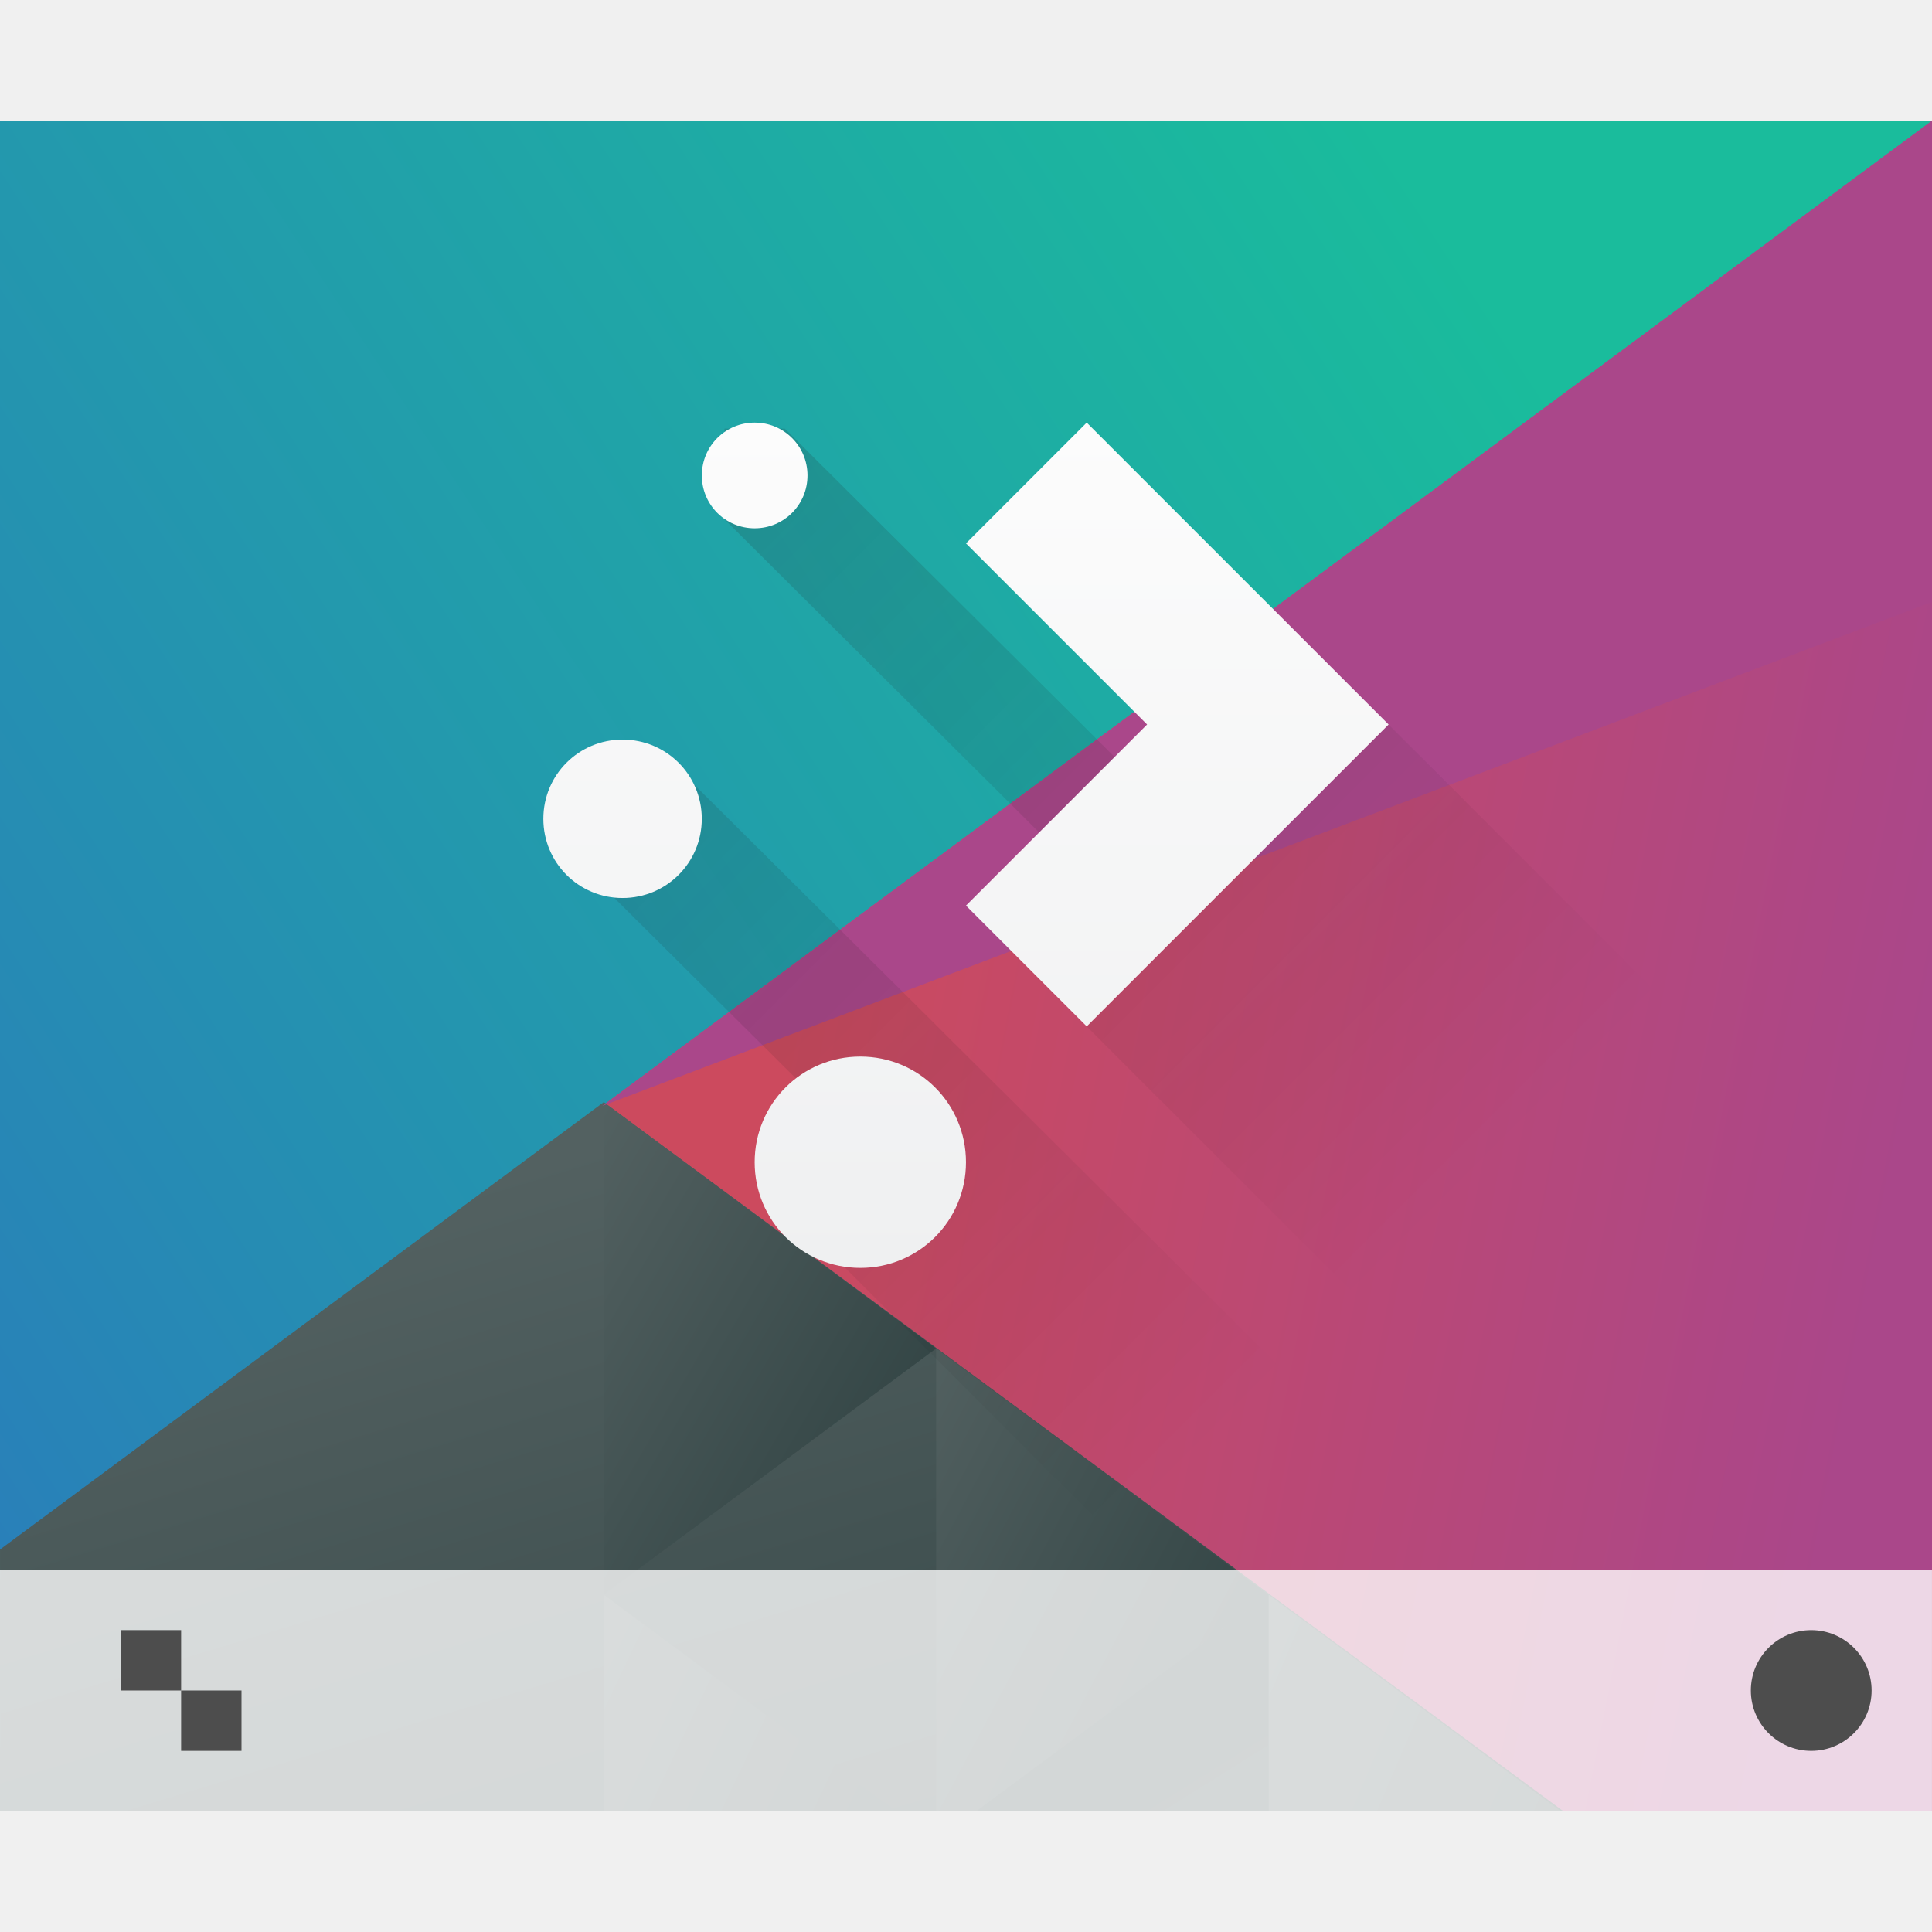
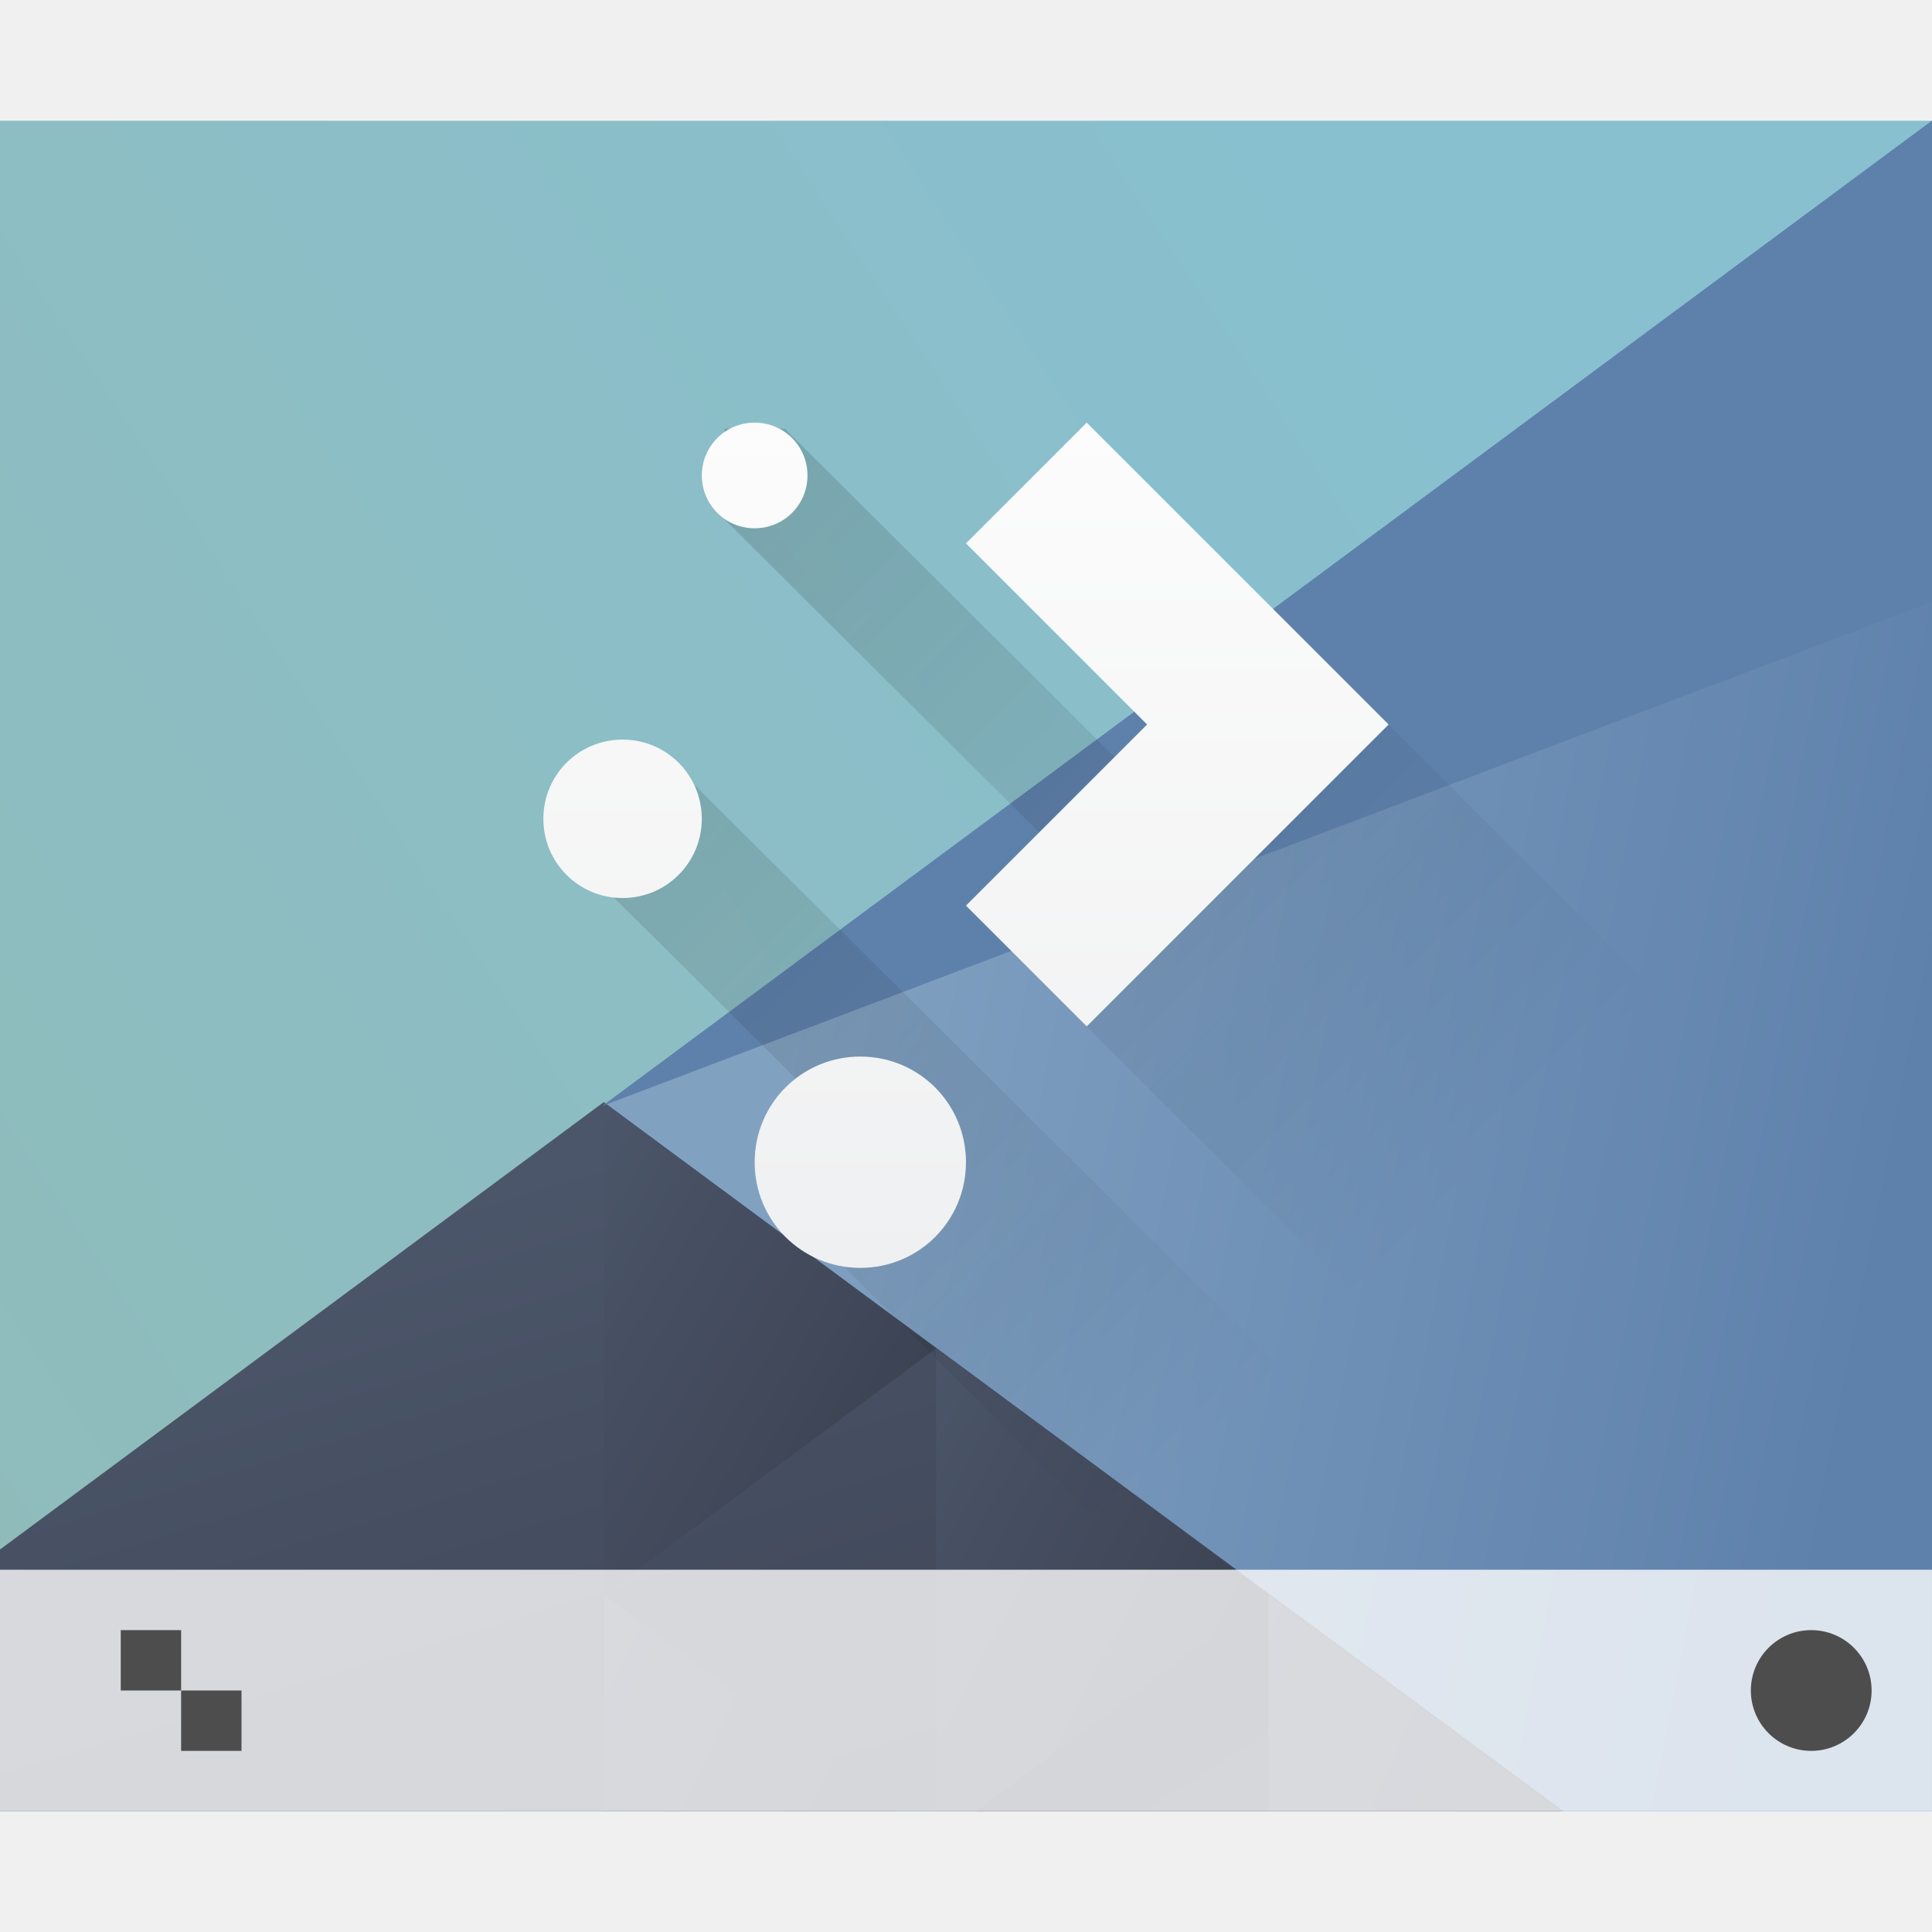
<svg xmlns="http://www.w3.org/2000/svg" xmlns:xlink="http://www.w3.org/1999/xlink" width="32" version="1.1" height="32">
  <defs id="defs5455">
    <linearGradient id="linearGradient4219">
      <stop style="stop-color:#eff0f1" id="stop4221" />
      <stop offset="1" style="stop-color:#fcfcfc" id="stop4223" />
    </linearGradient>
    <linearGradient xlink:href="#linearGradient4219" id="linearGradient5010" y1="536.798" y2="522.798" x2="0" gradientUnits="userSpaceOnUse" />
    <linearGradient xlink:href="#linearGradient4227-9" id="linearGradient5093" y1="7" x1="9" y2="21" x2="23" gradientUnits="userSpaceOnUse" gradientTransform="matrix(1 0 0 1 384.5714 515.798)" />
    <linearGradient id="linearGradient4227-9">
      <stop style="stop-color:#292c2f" id="stop4229-5" />
      <stop offset="1" style="stop-opacity:0" id="stop4231-6" />
    </linearGradient>
    <linearGradient xlink:href="#linearGradient4697" id="linearGradient4703" y1="503.079" x1="418.17" y2="531.458" x2="384.571" gradientUnits="userSpaceOnUse" gradientTransform="matrix(0.9166663 0 0 0.9166663 -340.5237 -455.8146)" />
    <linearGradient id="linearGradient4697">
-       <stop style="stop-color:#1abc9c" id="stop4699" />
-       <stop offset="1" style="stop-color:#2980b9" id="stop4701" />
+       <stop style="stop-color:#88c0d0" id="stop4699" />
+       <stop offset="1" style="stop-color:#8fbcbb" id="stop4701" />
    </linearGradient>
    <linearGradient xlink:href="#linearGradient4526" id="linearGradient4532" y1="521.633" x1="404.045" y2="528.35" x2="430.736" gradientUnits="userSpaceOnUse" gradientTransform="matrix(0.9166663 0 0 0.9166663 -340.5237 -455.8146)" />
    <linearGradient id="linearGradient4526">
-       <stop style="stop-color:#cc4a5e" id="stop4528" />
-       <stop offset="1" style="stop-color:#aa478a" id="stop4530" />
+       <stop style="stop-color:#81a1c1" id="stop4528" />
+       <stop offset="1" style="stop-color:#5e81ac" id="stop4530" />
    </linearGradient>
    <linearGradient xlink:href="#linearGradient4468" id="linearGradient4474" y1="542.224" x1="398.092" y2="524.9" x2="394.003" gradientUnits="userSpaceOnUse" gradientTransform="matrix(0.9166663 0 0 0.9166663 -340.5237 -455.8146)" />
    <linearGradient id="linearGradient4468">
-       <stop style="stop-color:#334545" id="stop4470" />
-       <stop offset="1" style="stop-color:#536161" id="stop4472" />
+       <stop style="stop-color:#3b4252" id="stop4470" />
+       <stop offset="1" style="stop-color:#4c566a" id="stop4472" />
    </linearGradient>
    <linearGradient xlink:href="#linearGradient4468" id="linearGradient4500" y1="568.798" x1="431.571" y2="562.798" x2="439.571" gradientUnits="userSpaceOnUse" gradientTransform="matrix(-1 0 0 1 839.1428 -40.00001)" />
    <linearGradient xlink:href="#linearGradient4468" id="linearGradient4498" y1="581.87" x1="406.537" y2="572.678" x2="423.32" gradientUnits="userSpaceOnUse" gradientTransform="matrix(-0.9166663 0 0 0.9166663 428.6903 -492.4813)" />
    <linearGradient xlink:href="#linearGradient4468" id="linearGradient4496" y1="572.334" x1="423.054" y2="566.766" x2="431.225" gradientUnits="userSpaceOnUse" gradientTransform="matrix(-0.9166663 0 0 0.9166663 448.6903 -492.4813)" />
    <linearGradient xlink:href="#linearGradient4468" id="linearGradient4492" y1="577.102" x1="431.313" y2="571.445" x2="440.632" gradientUnits="userSpaceOnUse" gradientTransform="matrix(-0.9166663 0 0 0.9166663 428.6903 -492.4813)" />
    <linearGradient xlink:href="#linearGradient4468" id="linearGradient4490" y1="577.362" x1="430.567" y2="591.328" x2="423.75" gradientUnits="userSpaceOnUse" gradientTransform="matrix(-0.9166663 0 0 0.9166663 428.6903 -492.4813)" />
  </defs>
  <g id="layer1" transform="matrix(1 0 0 1 -384.5714 -515.798)">
    <g id="g4578" transform="matrix(0.6666664 0 0 0.8555544 128.1906 86.77139)">
      <path style="fill:url(#linearGradient4703)" id="path4589" d="M 12,6 12,36 56,36 56,6 12,6 Z" transform="matrix(1.09091 0 0 1.09091 371.4805 497.2525)" />
      <path style="fill:url(#linearGradient4532);stroke-linecap:round;stroke-width:2" id="path4284" d="M 56,6 25.719,23.482 47.4,36 56,36 56,6 Z" transform="matrix(1.09091 0 0 1.09091 371.4805 497.2525)" />
      <path style="fill:url(#linearGradient4474);stroke-linecap:round;stroke-width:2" id="path4284-5-6" d="M 25.75,23.416 12,31.355 12,36 47.605,36 25.75,23.416 Z" transform="matrix(1.09091 0 0 1.09091 371.4805 497.2525)" />
      <path style="fill:url(#linearGradient4500);stroke-linecap:round;stroke-width:2" id="path4284-5-6-2-2" d="m 407.83,527.566 -8.259,-4.768 0,9.536 z" />
      <path style="fill:url(#linearGradient4498);stroke-linecap:round;stroke-width:2" id="path4284-5-6-2-0" d="m 40.891,32.156 0,3.844 6.656,0 -6.656,-3.844 z" transform="matrix(1.09091 0 0 1.09091 371.4805 497.2525)" />
      <path style="fill:url(#linearGradient4496);stroke-linecap:round;stroke-width:2" id="path4284-5-6-2-6" d="m 53.32,27.787 0,8.213 0.916,0 6.654,-3.842 -7.57,-4.371 z" transform="matrix(1.09091 0 0 1.09091 349.6623 497.2525)" />
      <path style="fill:url(#linearGradient4492);stroke-linecap:round;stroke-width:2" id="path4284-5-6-2-6-50" d="M 25.75,32.158 25.75,36 32.404,36 25.75,32.158 Z" transform="matrix(1.09091 0 0 1.09091 371.4805 497.2525)" />
      <path style="fill:url(#linearGradient4490);stroke-linecap:round;stroke-width:2" id="path4284-5-6-2-0-6" d="M 40.891,32.156 34.234,36 l 6.656,0 0,-3.844 z" transform="matrix(1.09091 0 0 1.09091 371.4805 497.2525)" />
-       <path style="fill:#aa478a;stroke-linecap:round;stroke-width:2" id="path4284-1" d="m 399.537,522.87 33.034,-19.072 -2e-5,9.317 z" />
+       <path style="fill:#5e81ac;stroke-linecap:round;stroke-width:2" id="path4284-1" d="m 399.537,522.87 33.034,-19.072 -2e-5,9.317 z" />
    </g>
    <g id="g4480">
      <path style="fill:url(#linearGradient5093);opacity:0.2;fill-rule:evenodd" id="path5074" d="m 396.571,522.898 0,1.5 7.217,7.184 -1.217,1.217 13,13 1,0 0,-1.492 0,-2.49 0,-5.018 -9,-9 -2.533,2.533 -7.467,-7.434 -1,0 z m -2,5.4 0,2.199 4,3.975 0,2.326 9,9 5.6,0 -17.6,-17.5 -1,0 z" />
      <path style="fill:url(#linearGradient5010)" id="path4783" d="m 397.071,522.798 c -0.485,0 -0.875,0.39 -0.875,0.875 0,0.485 0.39,0.875 0.875,0.875 0.485,0 0.875,-0.39 0.875,-0.875 0,-0.485 -0.39,-0.875 -0.875,-0.875 z m 5.5,0 -2,2 3,3 -3,3 2,2 3,-3 2,-2 -2,-2 -3,-3 z m -7.688,5.25 c -0.727,0 -1.312,0.585 -1.312,1.312 0,0.727 0.585,1.312 1.312,1.312 0.727,0 1.312,-0.585 1.312,-1.312 0,-0.727 -0.585,-1.312 -1.312,-1.312 z m 3.938,5.25 c -0.97,0 -1.75,0.78 -1.75,1.75 0,0.97 0.78,1.75 1.75,1.75 0.97,0 1.75,-0.78 1.75,-1.75 0,-0.97 -0.78,-1.75 -1.75,-1.75 z" />
    </g>
    <g id="g4783" transform="matrix(1 0 0 1 0 -0.000063)">
      <rect width="32" x="384.571" y="541.798" height="4" style="fill:#ffffff;fill-opacity:0.784" id="rect4267" />
      <circle cx="414.571" cy="543.798" style="fill:#4d4d4d" r="1" id="path4166" />
      <path style="fill:#4d4d4d" id="rect4183" d="m 2,27 0,1 1,0 0,-1 -1,0 z m 1,1 0,1 1,0 0,-1 -1,0 z" transform="matrix(1 0 0 1 384.5714 515.798)" />
    </g>
  </g>
</svg>
